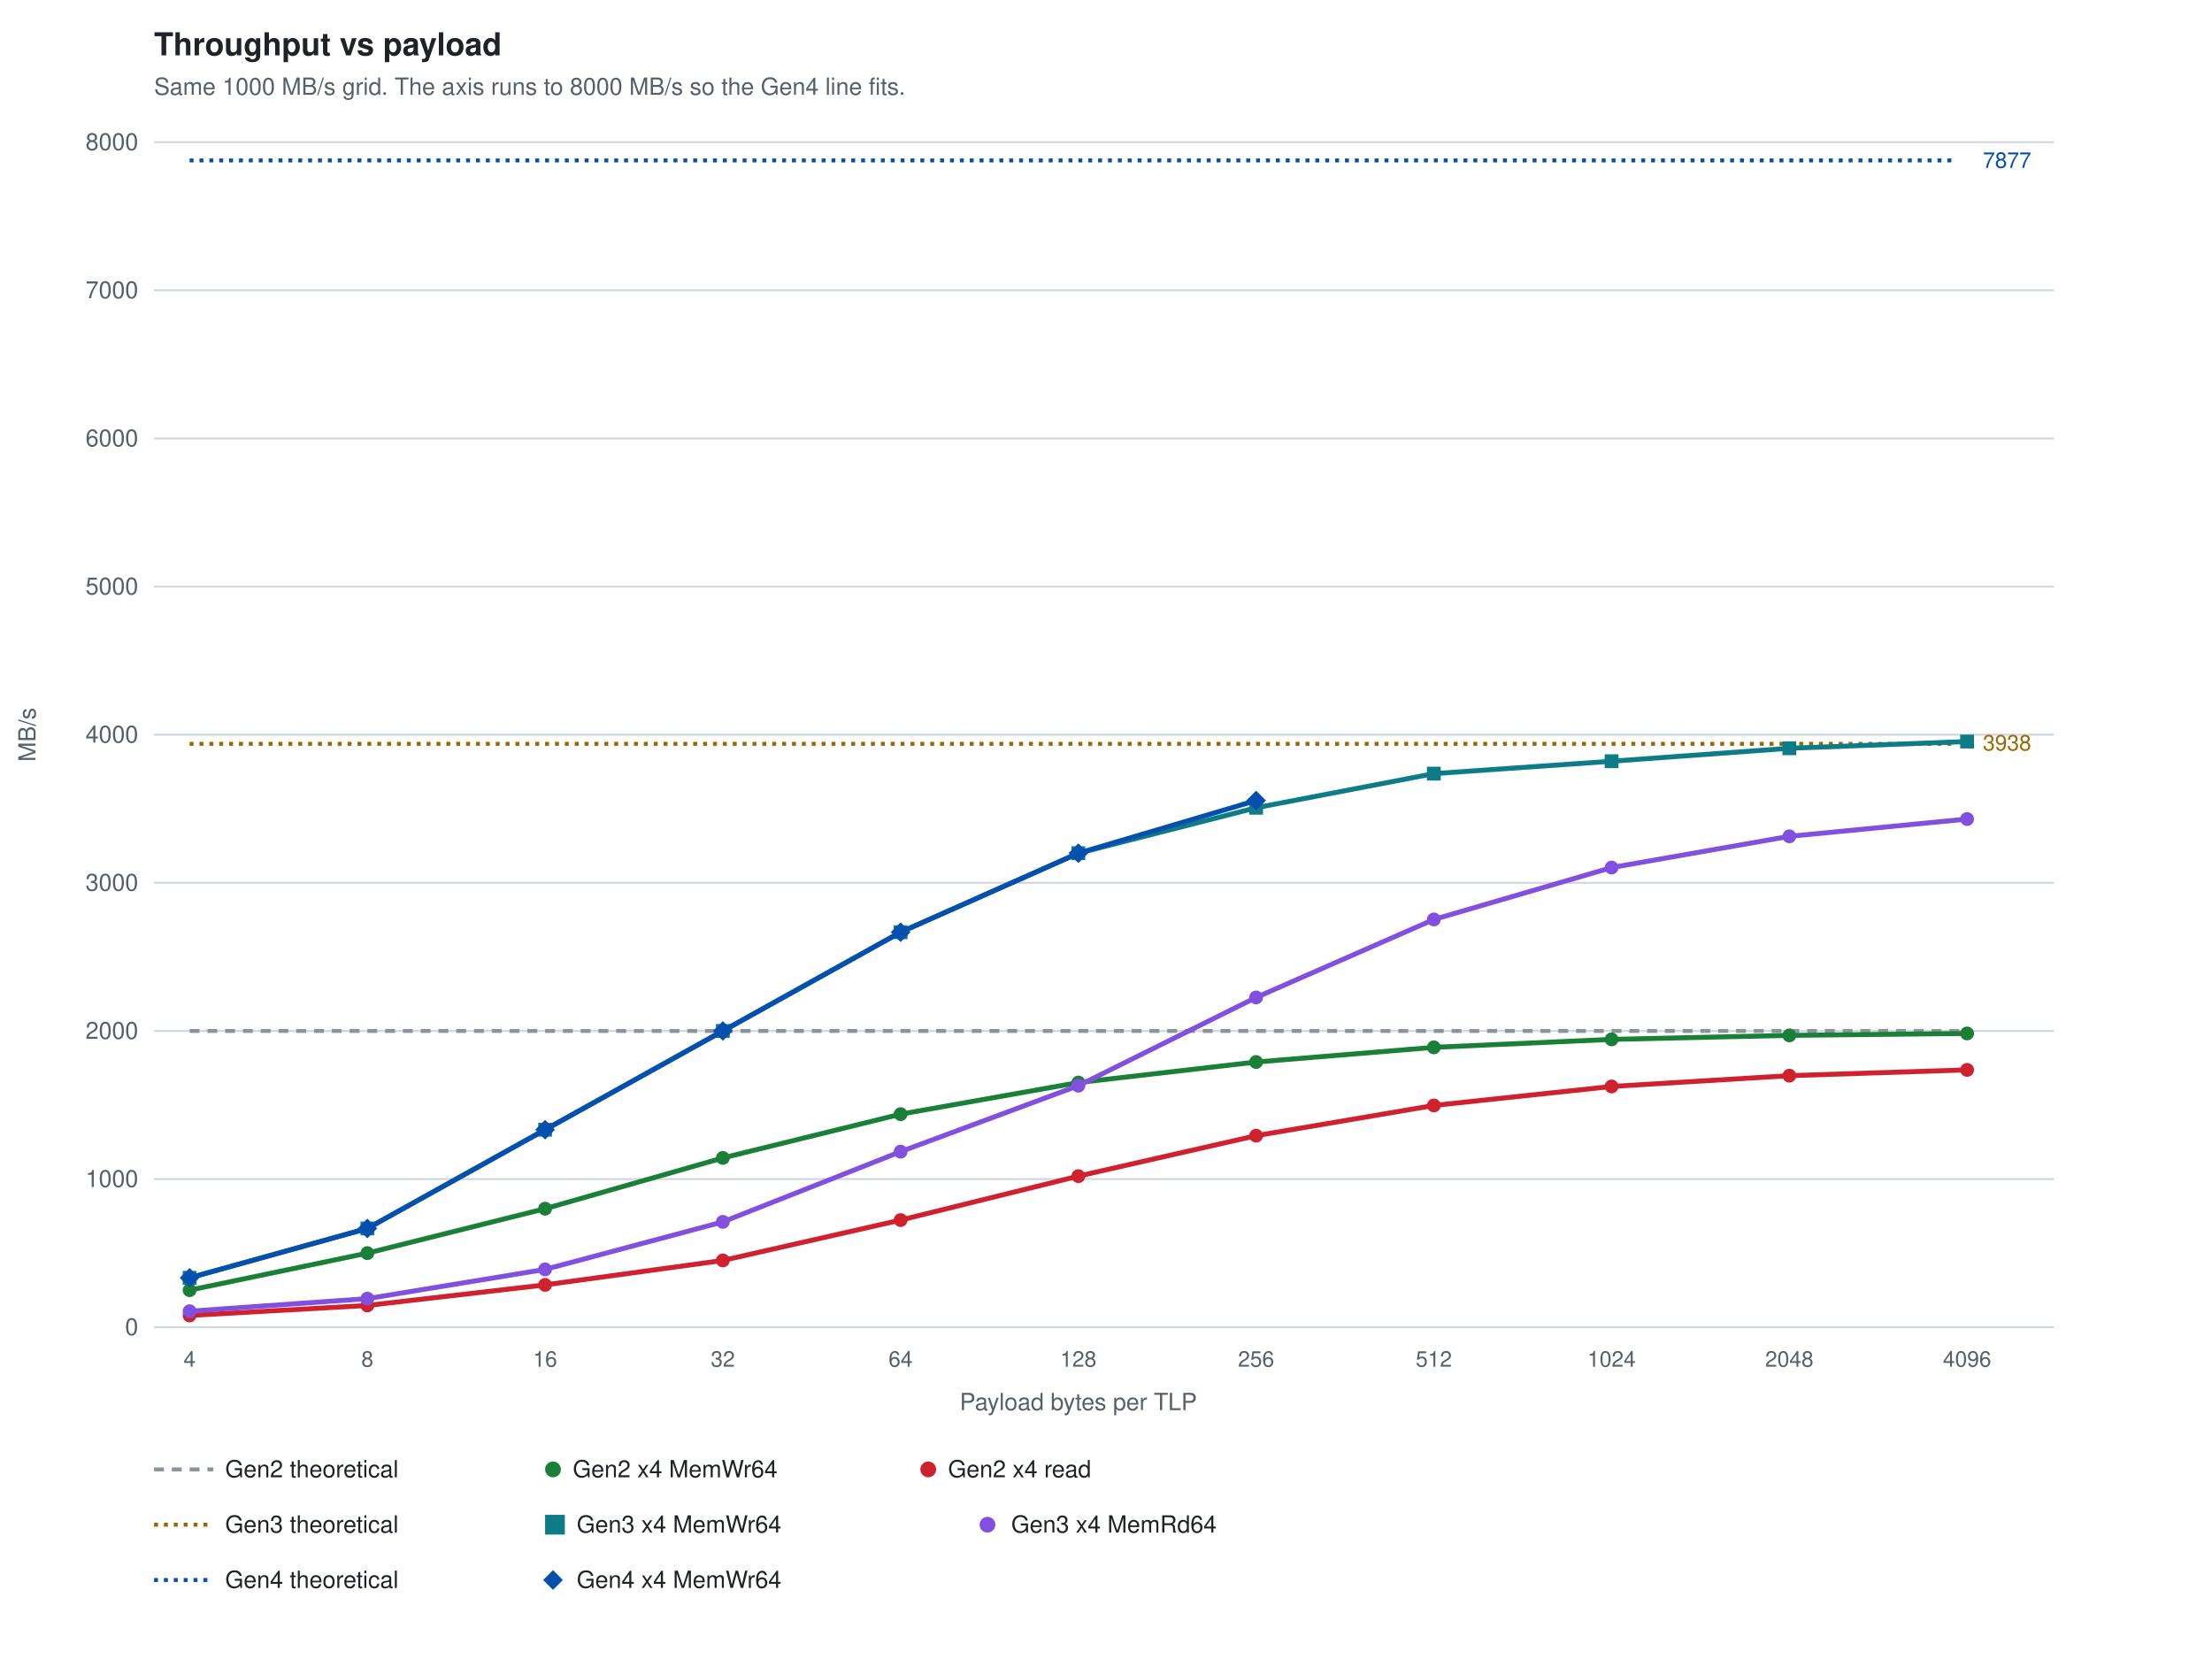
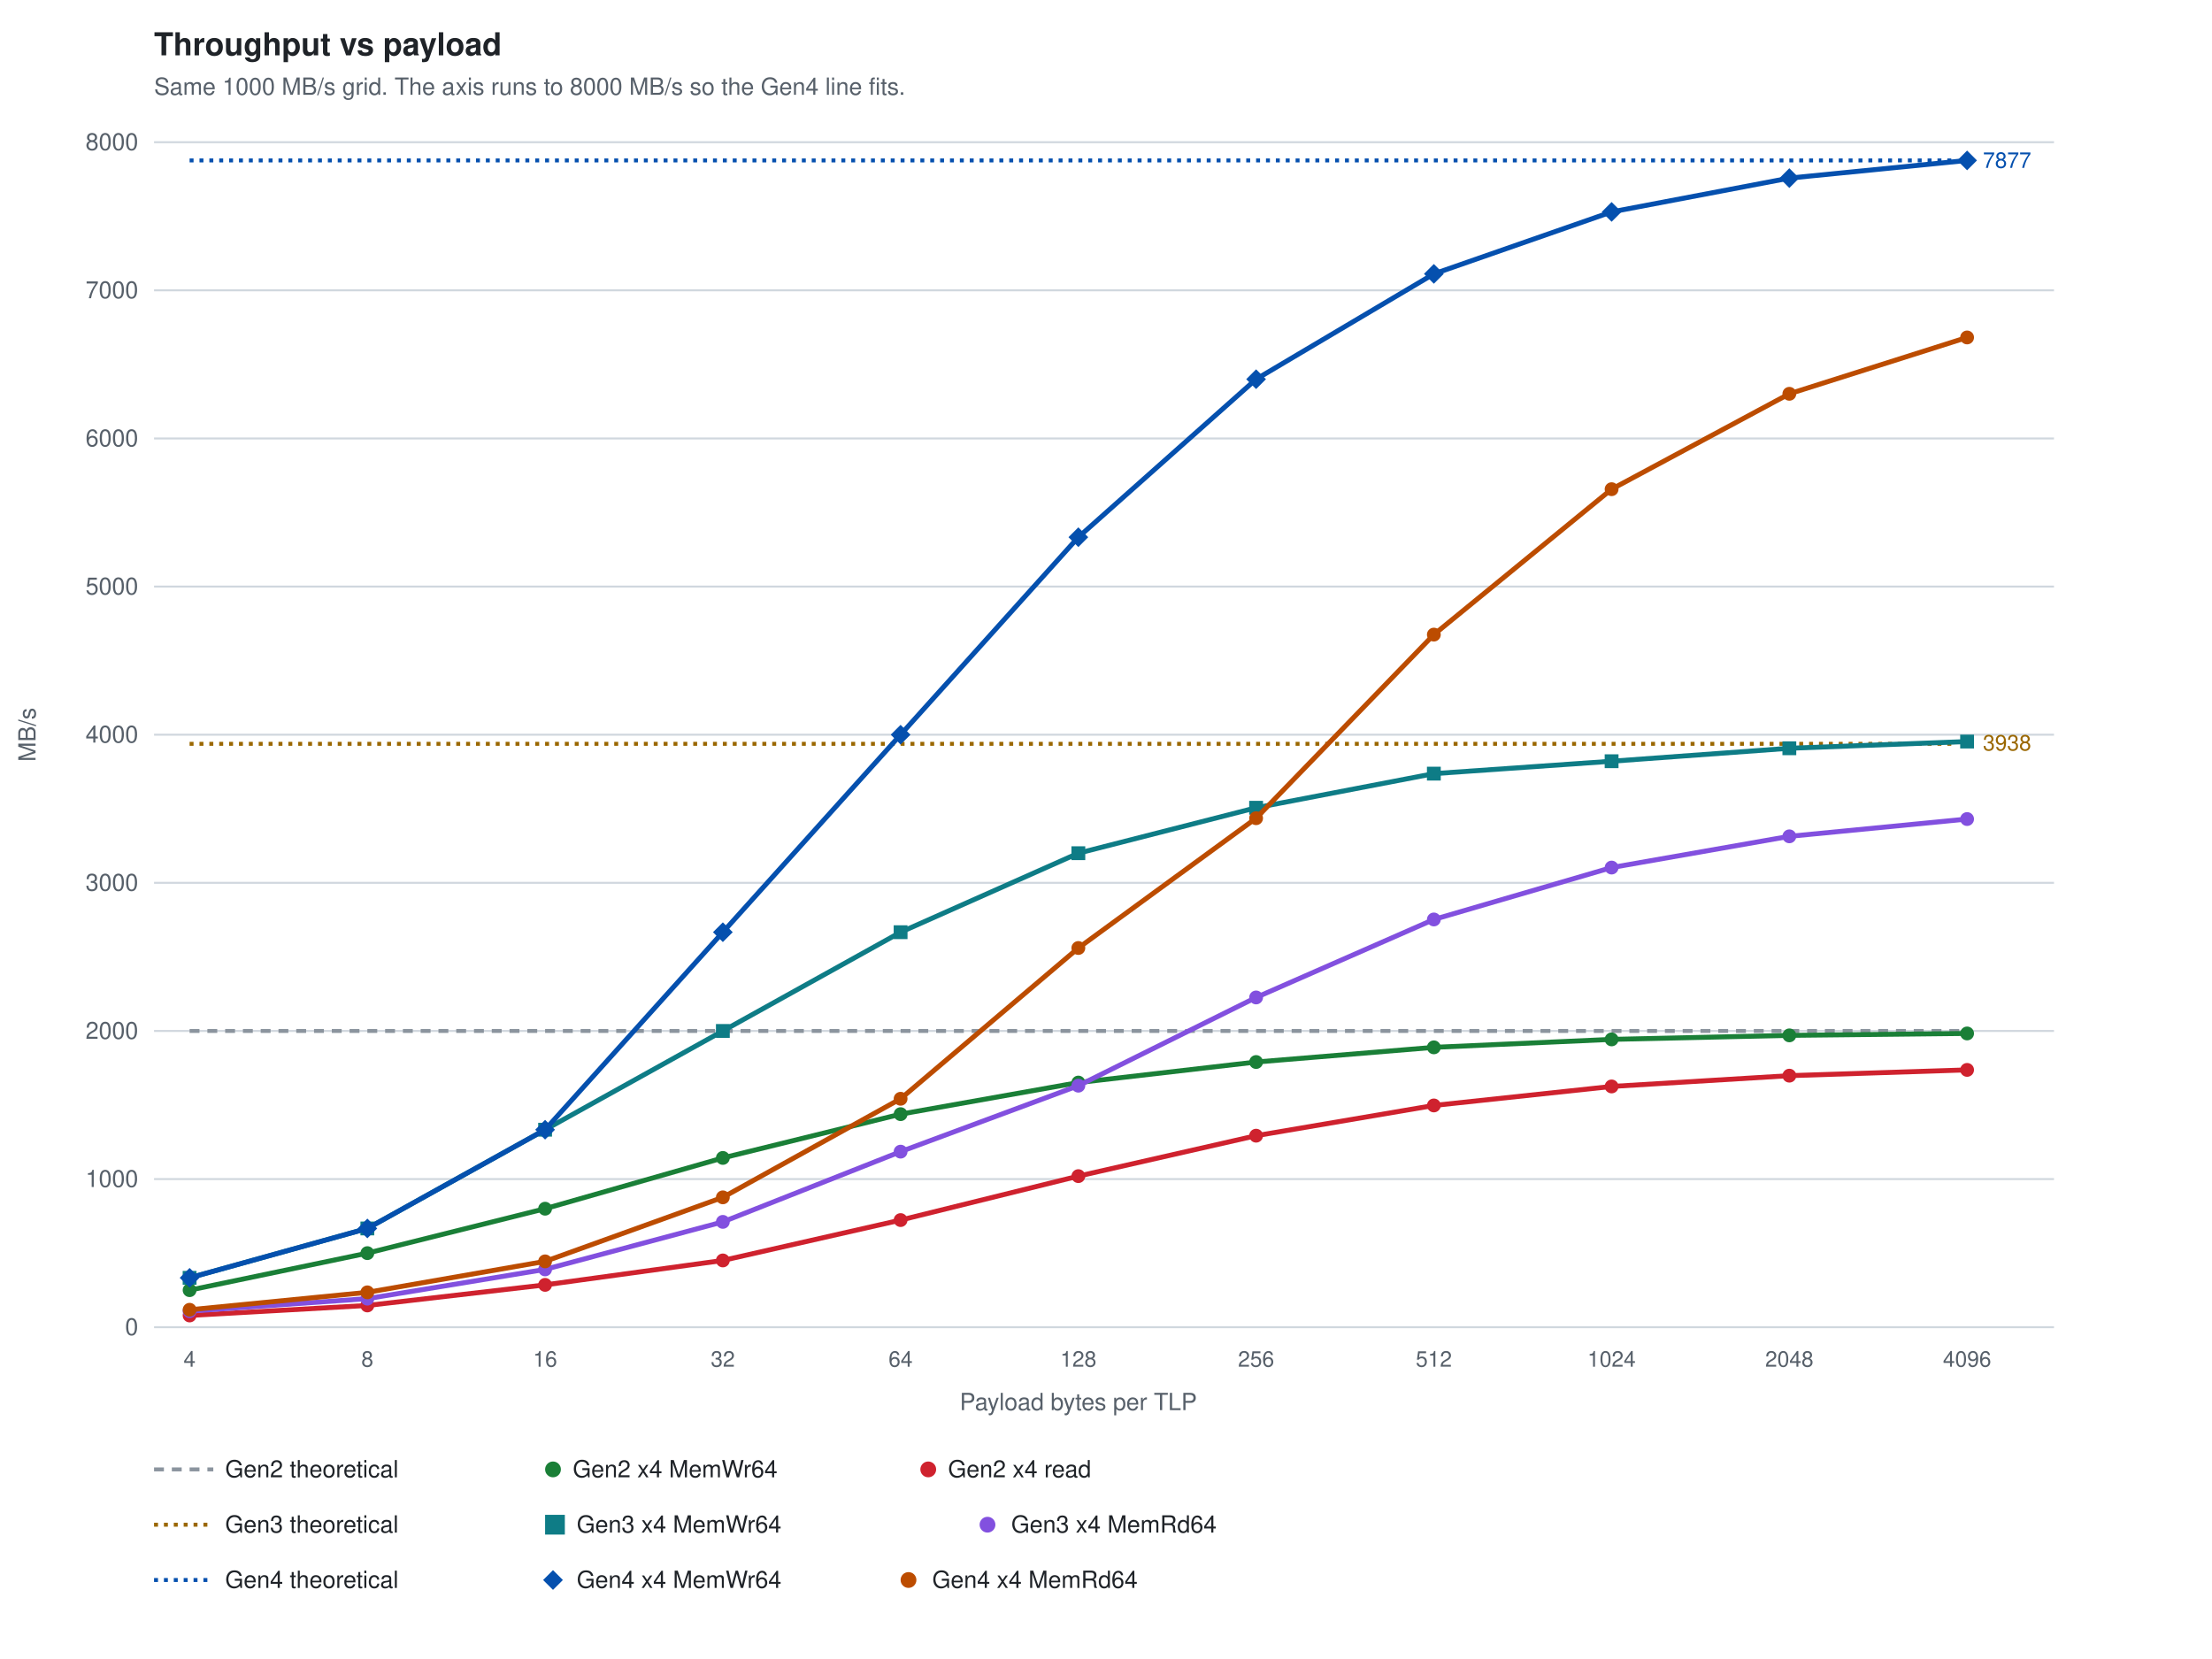
<svg xmlns="http://www.w3.org/2000/svg" viewBox="0 0 1120 840" role="img" aria-labelledby="title desc">
  <rect width="1120" height="840" fill="#ffffff" />
  <text x="78" y="28" fill="#1f2328" font-family="Segoe UI, Helvetica, Arial, sans-serif" font-size="16" font-weight="600">Throughput vs payload</text>
  <text x="78" y="48" fill="#57606a" font-family="Segoe UI, Helvetica, Arial, sans-serif" font-size="12">Same 1000 MB/s grid. The axis runs to 8000 MB/s so the Gen4 line fits.</text>
  <g fill="none" stroke="#d0d7de" stroke-width="1">
    <line x1="78" y1="72" x2="1040" y2="72" />
    <line x1="78" y1="147" x2="1040" y2="147" />
    <line x1="78" y1="222" x2="1040" y2="222" />
    <line x1="78" y1="297" x2="1040" y2="297" />
    <line x1="78" y1="372" x2="1040" y2="372" />
    <line x1="78" y1="447" x2="1040" y2="447" />
    <line x1="78" y1="522" x2="1040" y2="522" />
    <line x1="78" y1="597" x2="1040" y2="597" />
    <line x1="78" y1="672" x2="1040" y2="672" />
  </g>
  <g fill="#57606a" font-family="Segoe UI, Helvetica, Arial, sans-serif" font-size="12" text-anchor="end">
    <text x="70" y="76">8000</text>
    <text x="70" y="151">7000</text>
    <text x="70" y="226">6000</text>
    <text x="70" y="301">5000</text>
    <text x="70" y="376">4000</text>
    <text x="70" y="451">3000</text>
    <text x="70" y="526">2000</text>
    <text x="70" y="601">1000</text>
    <text x="70" y="676">0</text>
  </g>
  <text x="18" y="372" fill="#57606a" font-family="Segoe UI, Helvetica, Arial, sans-serif" font-size="12" text-anchor="middle" transform="rotate(-90 18 372)">MB/s</text>
  <line x1="96" y1="522" x2="996" y2="522" fill="none" stroke="#8b949e" stroke-width="2" stroke-dasharray="5 4" />
  <line x1="96" y1="376.62" x2="988" y2="376.62" fill="none" stroke="#9a6700" stroke-width="2" stroke-dasharray="2 3" />
  <text x="1004" y="380" fill="#9a6700" font-family="Segoe UI, Helvetica, Arial, sans-serif" font-size="11">3938</text>
  <line x1="96" y1="81.23" x2="988" y2="81.23" fill="none" stroke="#0550ae" stroke-width="2" stroke-dasharray="2 3" />
  <text x="1004" y="85" fill="#0550ae" font-family="Segoe UI, Helvetica, Arial, sans-serif" font-size="11">7877</text>
  <polyline fill="none" stroke="#1a7f37" stroke-width="2.5" stroke-linejoin="round" stroke-linecap="round" points="96,653.25 186,634.50 276,612.00 366,586.29 456,564.13 546,548.13 636,537.73 726,530.30 816,526.27 906,524.24 996,523.27" />
  <g fill="#1a7f37">
    <circle cx="96" cy="653.25" r="3.5" />
    <circle cx="186" cy="634.50" r="3.5" />
    <circle cx="276" cy="612.00" r="3.5" />
    <circle cx="366" cy="586.29" r="3.5" />
    <circle cx="456" cy="564.13" r="3.5" />
    <circle cx="546" cy="548.13" r="3.5" />
    <circle cx="636" cy="537.73" r="3.5" />
    <circle cx="726" cy="530.30" r="3.5" />
    <circle cx="816" cy="526.27" r="3.5" />
    <circle cx="906" cy="524.24" r="3.5" />
    <circle cx="996" cy="523.27" r="3.5" />
  </g>
  <polyline fill="none" stroke="#cf222e" stroke-width="2.5" stroke-linejoin="round" stroke-linecap="round" points="96,666.06 186,660.99 276,650.57 366,638.20 456,617.76 546,595.51 636,575.03 726,559.72 816,550.10 906,544.64 996,541.72" />
  <g fill="#cf222e">
    <circle cx="96" cy="666.06" r="3.5" />
    <circle cx="186" cy="660.99" r="3.5" />
    <circle cx="276" cy="650.57" r="3.5" />
    <circle cx="366" cy="638.20" r="3.5" />
    <circle cx="456" cy="617.76" r="3.5" />
    <circle cx="546" cy="595.51" r="3.5" />
    <circle cx="636" cy="575.03" r="3.5" />
    <circle cx="726" cy="559.72" r="3.5" />
    <circle cx="816" cy="550.10" r="3.5" />
    <circle cx="906" cy="544.64" r="3.5" />
    <circle cx="996" cy="541.72" r="3.5" />
  </g>
  <polyline fill="none" stroke="#0e7c86" stroke-width="2.5" stroke-linejoin="round" stroke-linecap="round" points="96,647.00 186,622.00 276,572.00 366,522.00 456,472.00 546,432.00 636,408.99 726,391.71 816,385.43 906,378.87 996,375.47" />
  <g fill="#0e7c86">
    <rect x="92.5" y="643.50" width="7" height="7" />
    <rect x="182.5" y="618.50" width="7" height="7" />
    <rect x="272.5" y="568.50" width="7" height="7" />
    <rect x="362.5" y="518.50" width="7" height="7" />
    <rect x="452.5" y="468.50" width="7" height="7" />
    <rect x="542.5" y="428.50" width="7" height="7" />
    <rect x="632.5" y="405.49" width="7" height="7" />
    <rect x="722.5" y="388.21" width="7" height="7" />
    <rect x="812.5" y="381.93" width="7" height="7" />
    <rect x="902.5" y="375.37" width="7" height="7" />
    <rect x="992.5" y="371.97" width="7" height="7" />
  </g>
  <polyline fill="none" stroke="#8250df" stroke-width="2.5" stroke-linejoin="round" stroke-linecap="round" points="96,663.89 186,657.54 276,642.73 366,618.67 456,583.11 546,549.71 636,505.04 726,465.55 816,439.27 906,423.46 996,414.71" />
  <g fill="#8250df">
    <circle cx="96" cy="663.89" r="3.5" />
    <circle cx="186" cy="657.54" r="3.5" />
    <circle cx="276" cy="642.73" r="3.5" />
    <circle cx="366" cy="618.67" r="3.5" />
    <circle cx="456" cy="583.11" r="3.5" />
    <circle cx="546" cy="549.71" r="3.5" />
    <circle cx="636" cy="505.04" r="3.5" />
    <circle cx="726" cy="465.55" r="3.5" />
    <circle cx="816" cy="439.27" r="3.5" />
    <circle cx="906" cy="423.46" r="3.5" />
    <circle cx="996" cy="414.71" r="3.5" />
  </g>
-   <polyline fill="none" stroke="#0550ae" stroke-width="2.5" stroke-linejoin="round" stroke-linecap="round" points="96,647.00 186,622.00 276,572.00 366,522.00 456,472.00 546,432.00 636,405.33" />
+   <polyline fill="none" stroke="#0550ae" stroke-width="2.5" stroke-linejoin="round" stroke-linecap="round" points="96,647.00 186,622.00 276,572.00 366,472.00 456,372.00 546,272.00 636,192.00 726,138.67 816,107.29 906,90.18 996,81.23" />
  <g fill="#0550ae">
    <polygon points="96,642.00 101,647.00 96,652.00 91,647.00" />
    <polygon points="186,617.00 191,622.00 186,627.00 181,622.00" />
    <polygon points="276,567.00 281,572.00 276,577.00 271,572.00" />
-     <polygon points="366,517.00 371,522.00 366,527.00 361,522.00" />
-     <polygon points="456,467.00 461,472.00 456,477.00 451,472.00" />
-     <polygon points="546,427.00 551,432.00 546,437.00 541,432.00" />
-     <polygon points="636,400.33 641,405.33 636,410.33 631,405.33" />
+     <polygon points="366,467.00 371,472.00 366,477.00 361,472.00" />
+     <polygon points="456,367.00 461,372.00 456,377.00 451,372.00" />
+     <polygon points="546,267.00 551,272.00 546,277.00 541,272.00" />
+     <polygon points="636,187.00 641,192.00 636,197.00 631,192.00" />
+     <polygon points="726,133.67 731,138.67 726,143.67 721,138.67" />
+     <polygon points="816,102.29 821,107.29 816,112.29 811,107.29" />
+     <polygon points="906,85.18 911,90.18 906,95.18 901,90.18" />
+     <polygon points="996,76.23 1001,81.23 996,86.23 991,81.23" />
+   </g>
+   <polyline fill="none" stroke="#bc4c00" stroke-width="2.5" stroke-linejoin="round" stroke-linecap="round" points="96,663.18 186,654.35 276,638.67 366,606.25 456,556.34 546,480.00 636,414.28 726,321.32 816,247.69 906,199.39 996,170.86" />
+   <g fill="#bc4c00">
+     <circle cx="96" cy="663.18" r="3.5" />
+     <circle cx="186" cy="654.35" r="3.5" />
+     <circle cx="276" cy="638.67" r="3.5" />
+     <circle cx="366" cy="606.25" r="3.5" />
+     <circle cx="456" cy="556.34" r="3.5" />
+     <circle cx="546" cy="480.00" r="3.5" />
+     <circle cx="636" cy="414.28" r="3.5" />
+     <circle cx="726" cy="321.32" r="3.5" />
+     <circle cx="816" cy="247.69" r="3.5" />
+     <circle cx="906" cy="199.39" r="3.5" />
+     <circle cx="996" cy="170.86" r="3.5" />
  </g>
  <g fill="#57606a" font-family="Segoe UI, Helvetica, Arial, sans-serif" font-size="11" text-anchor="middle">
    <text x="96" y="692">4</text>
    <text x="186" y="692">8</text>
    <text x="276" y="692">16</text>
    <text x="366" y="692">32</text>
    <text x="456" y="692">64</text>
    <text x="546" y="692">128</text>
    <text x="636" y="692">256</text>
    <text x="726" y="692">512</text>
    <text x="816" y="692">1024</text>
    <text x="906" y="692">2048</text>
    <text x="996" y="692">4096</text>
  </g>
  <text x="546" y="714" fill="#57606a" font-family="Segoe UI, Helvetica, Arial, sans-serif" font-size="12" text-anchor="middle">Payload bytes per TLP</text>
  <g font-family="Segoe UI, Helvetica, Arial, sans-serif" font-size="12" fill="#1f2328">
    <line x1="78" y1="744" x2="108" y2="744" stroke="#8b949e" stroke-width="2" stroke-dasharray="5 4" />
    <text x="114" y="748">Gen2 theoretical</text>
    <circle cx="280" cy="744" r="4" fill="#1a7f37" />
    <text x="290" y="748">Gen2 x4 MemWr64</text>
    <circle cx="470" cy="744" r="4" fill="#cf222e" />
    <text x="480" y="748">Gen2 x4 read</text>
    <line x1="78" y1="772" x2="108" y2="772" stroke="#9a6700" stroke-width="2" stroke-dasharray="2 3" />
    <text x="114" y="776">Gen3 theoretical</text>
    <rect x="276" y="767" width="10" height="10" fill="#0e7c86" />
    <text x="292" y="776">Gen3 x4 MemWr64</text>
    <circle cx="500" cy="772" r="4" fill="#8250df" />
    <text x="512" y="776">Gen3 x4 MemRd64</text>
    <line x1="78" y1="800" x2="108" y2="800" stroke="#0550ae" stroke-width="2" stroke-dasharray="2 3" />
    <text x="114" y="804">Gen4 theoretical</text>
    <polygon points="280,795 285,800 280,805 275,800" fill="#0550ae" />
    <text x="292" y="804">Gen4 x4 MemWr64</text>
+     <circle cx="460" cy="800" r="4" fill="#bc4c00" />
+     <text x="472" y="804">Gen4 x4 MemRd64</text>
  </g>
</svg>
